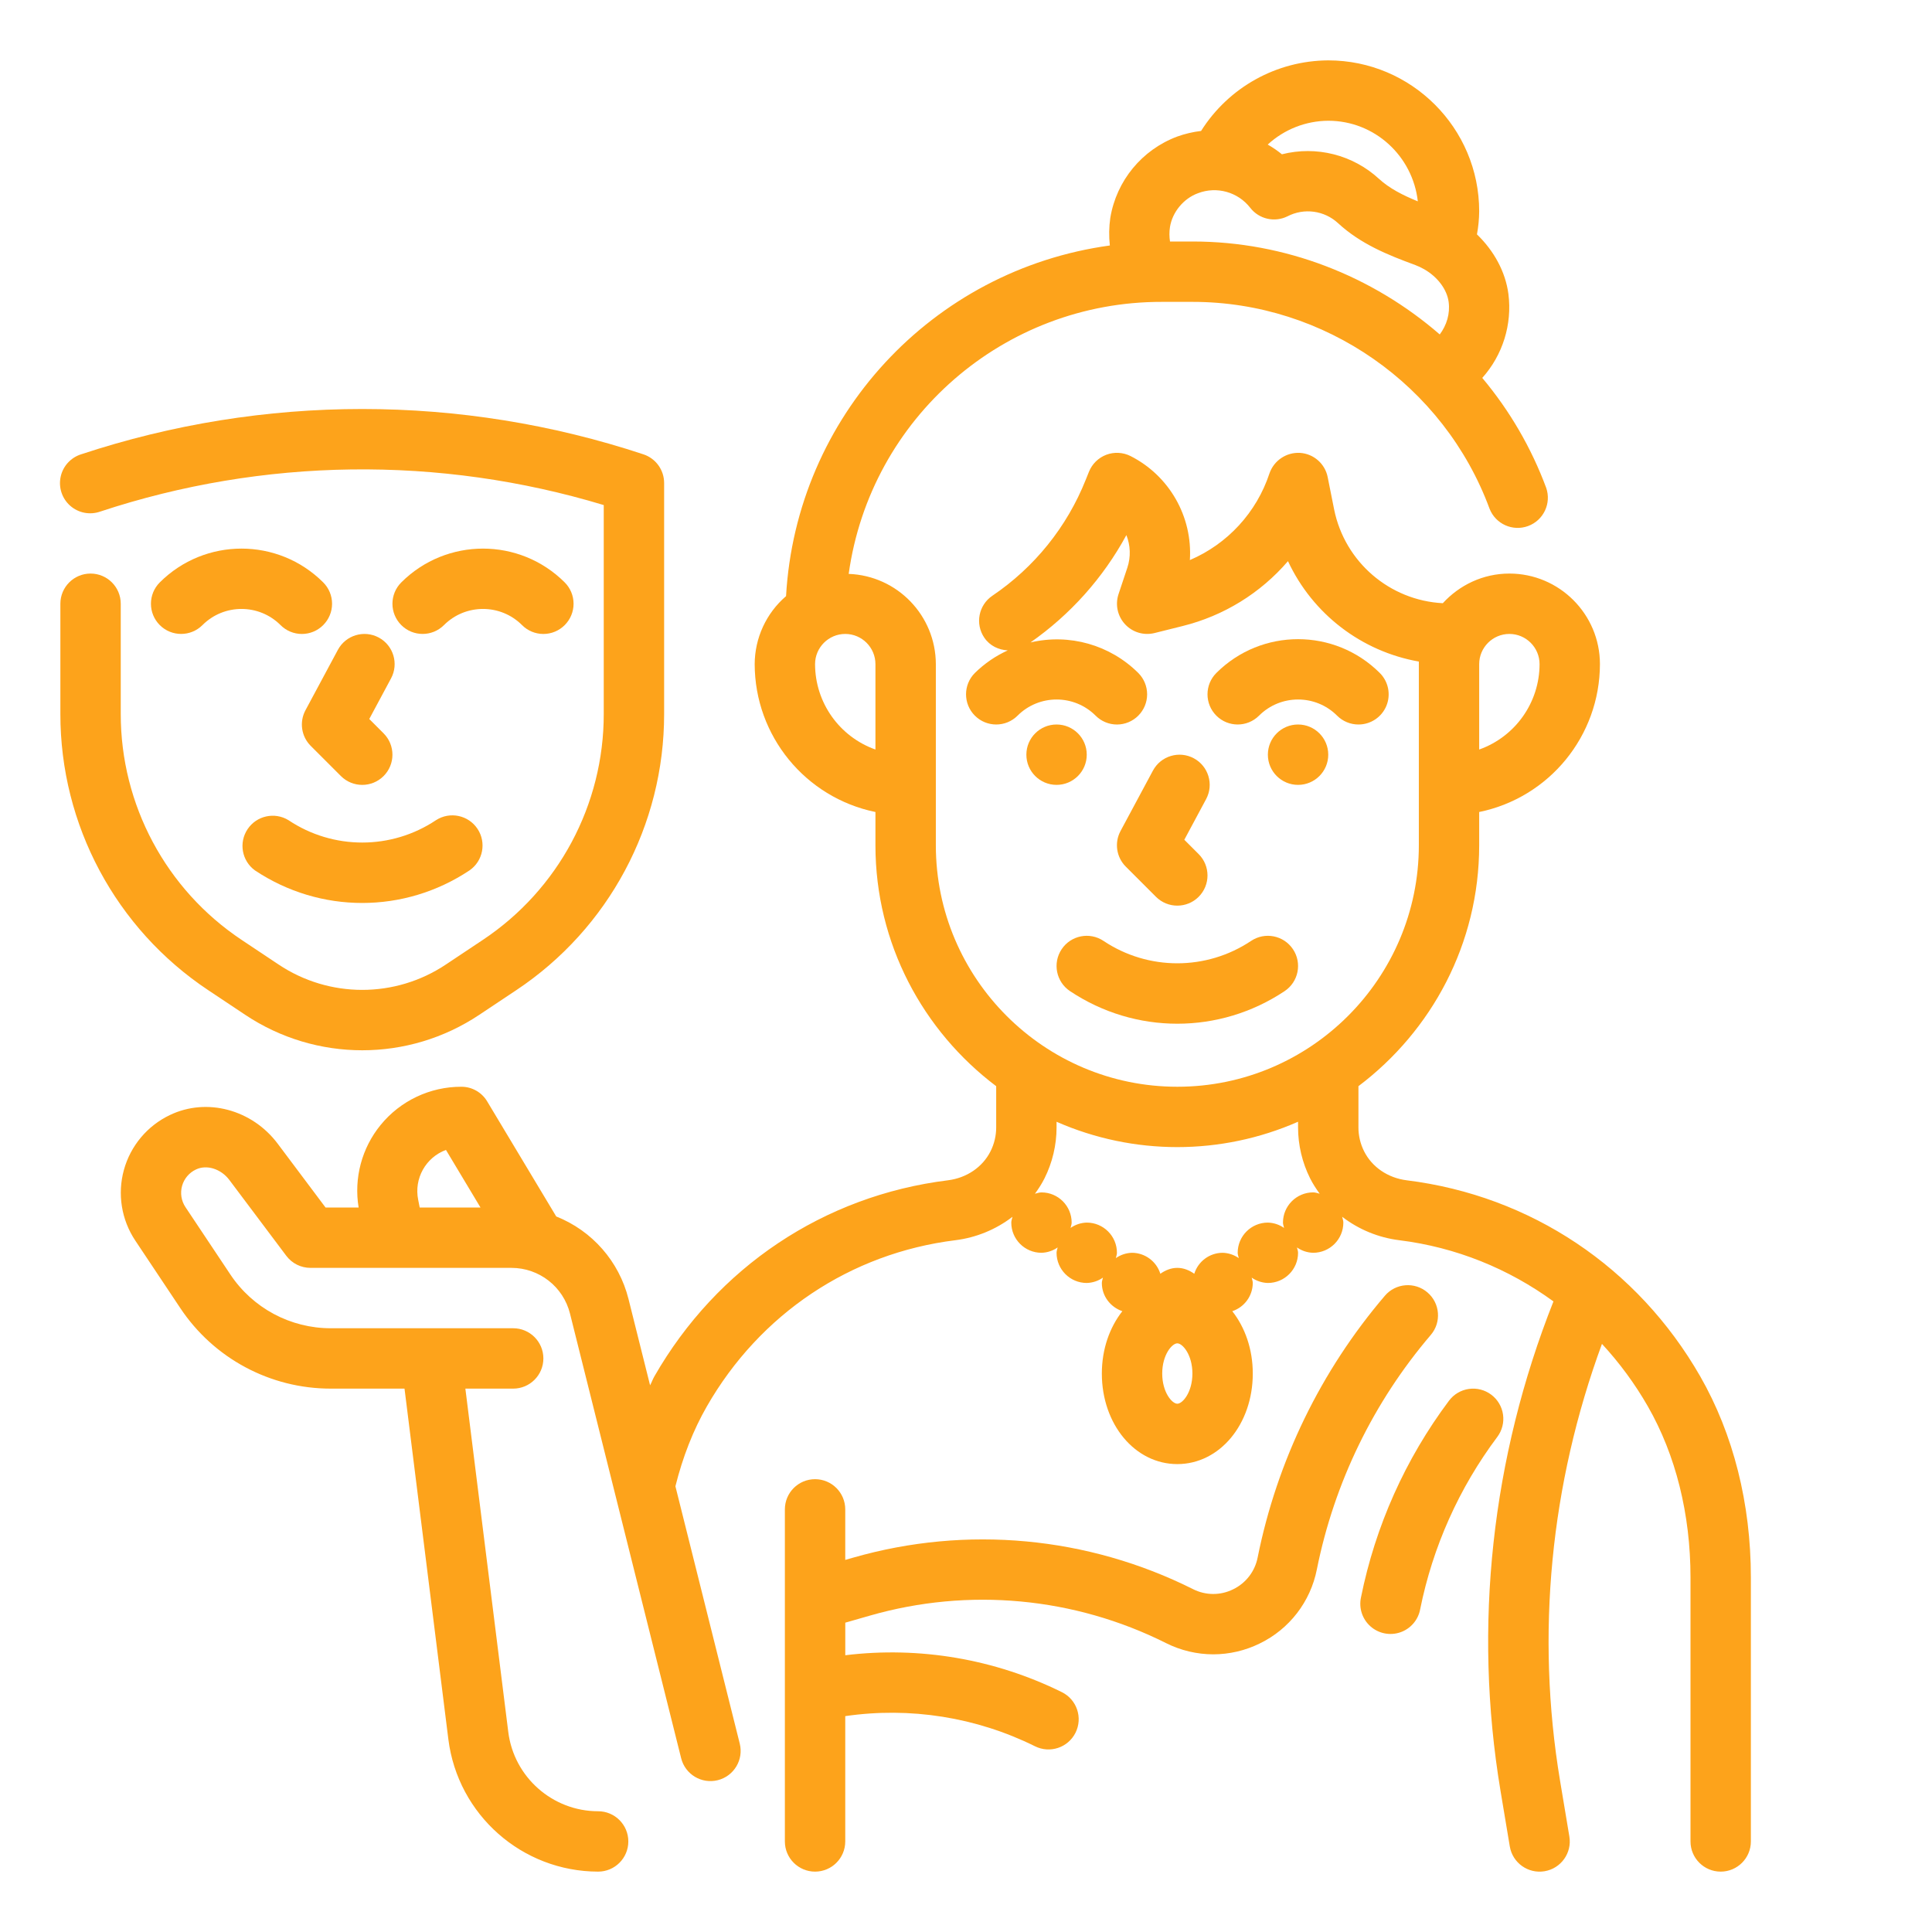
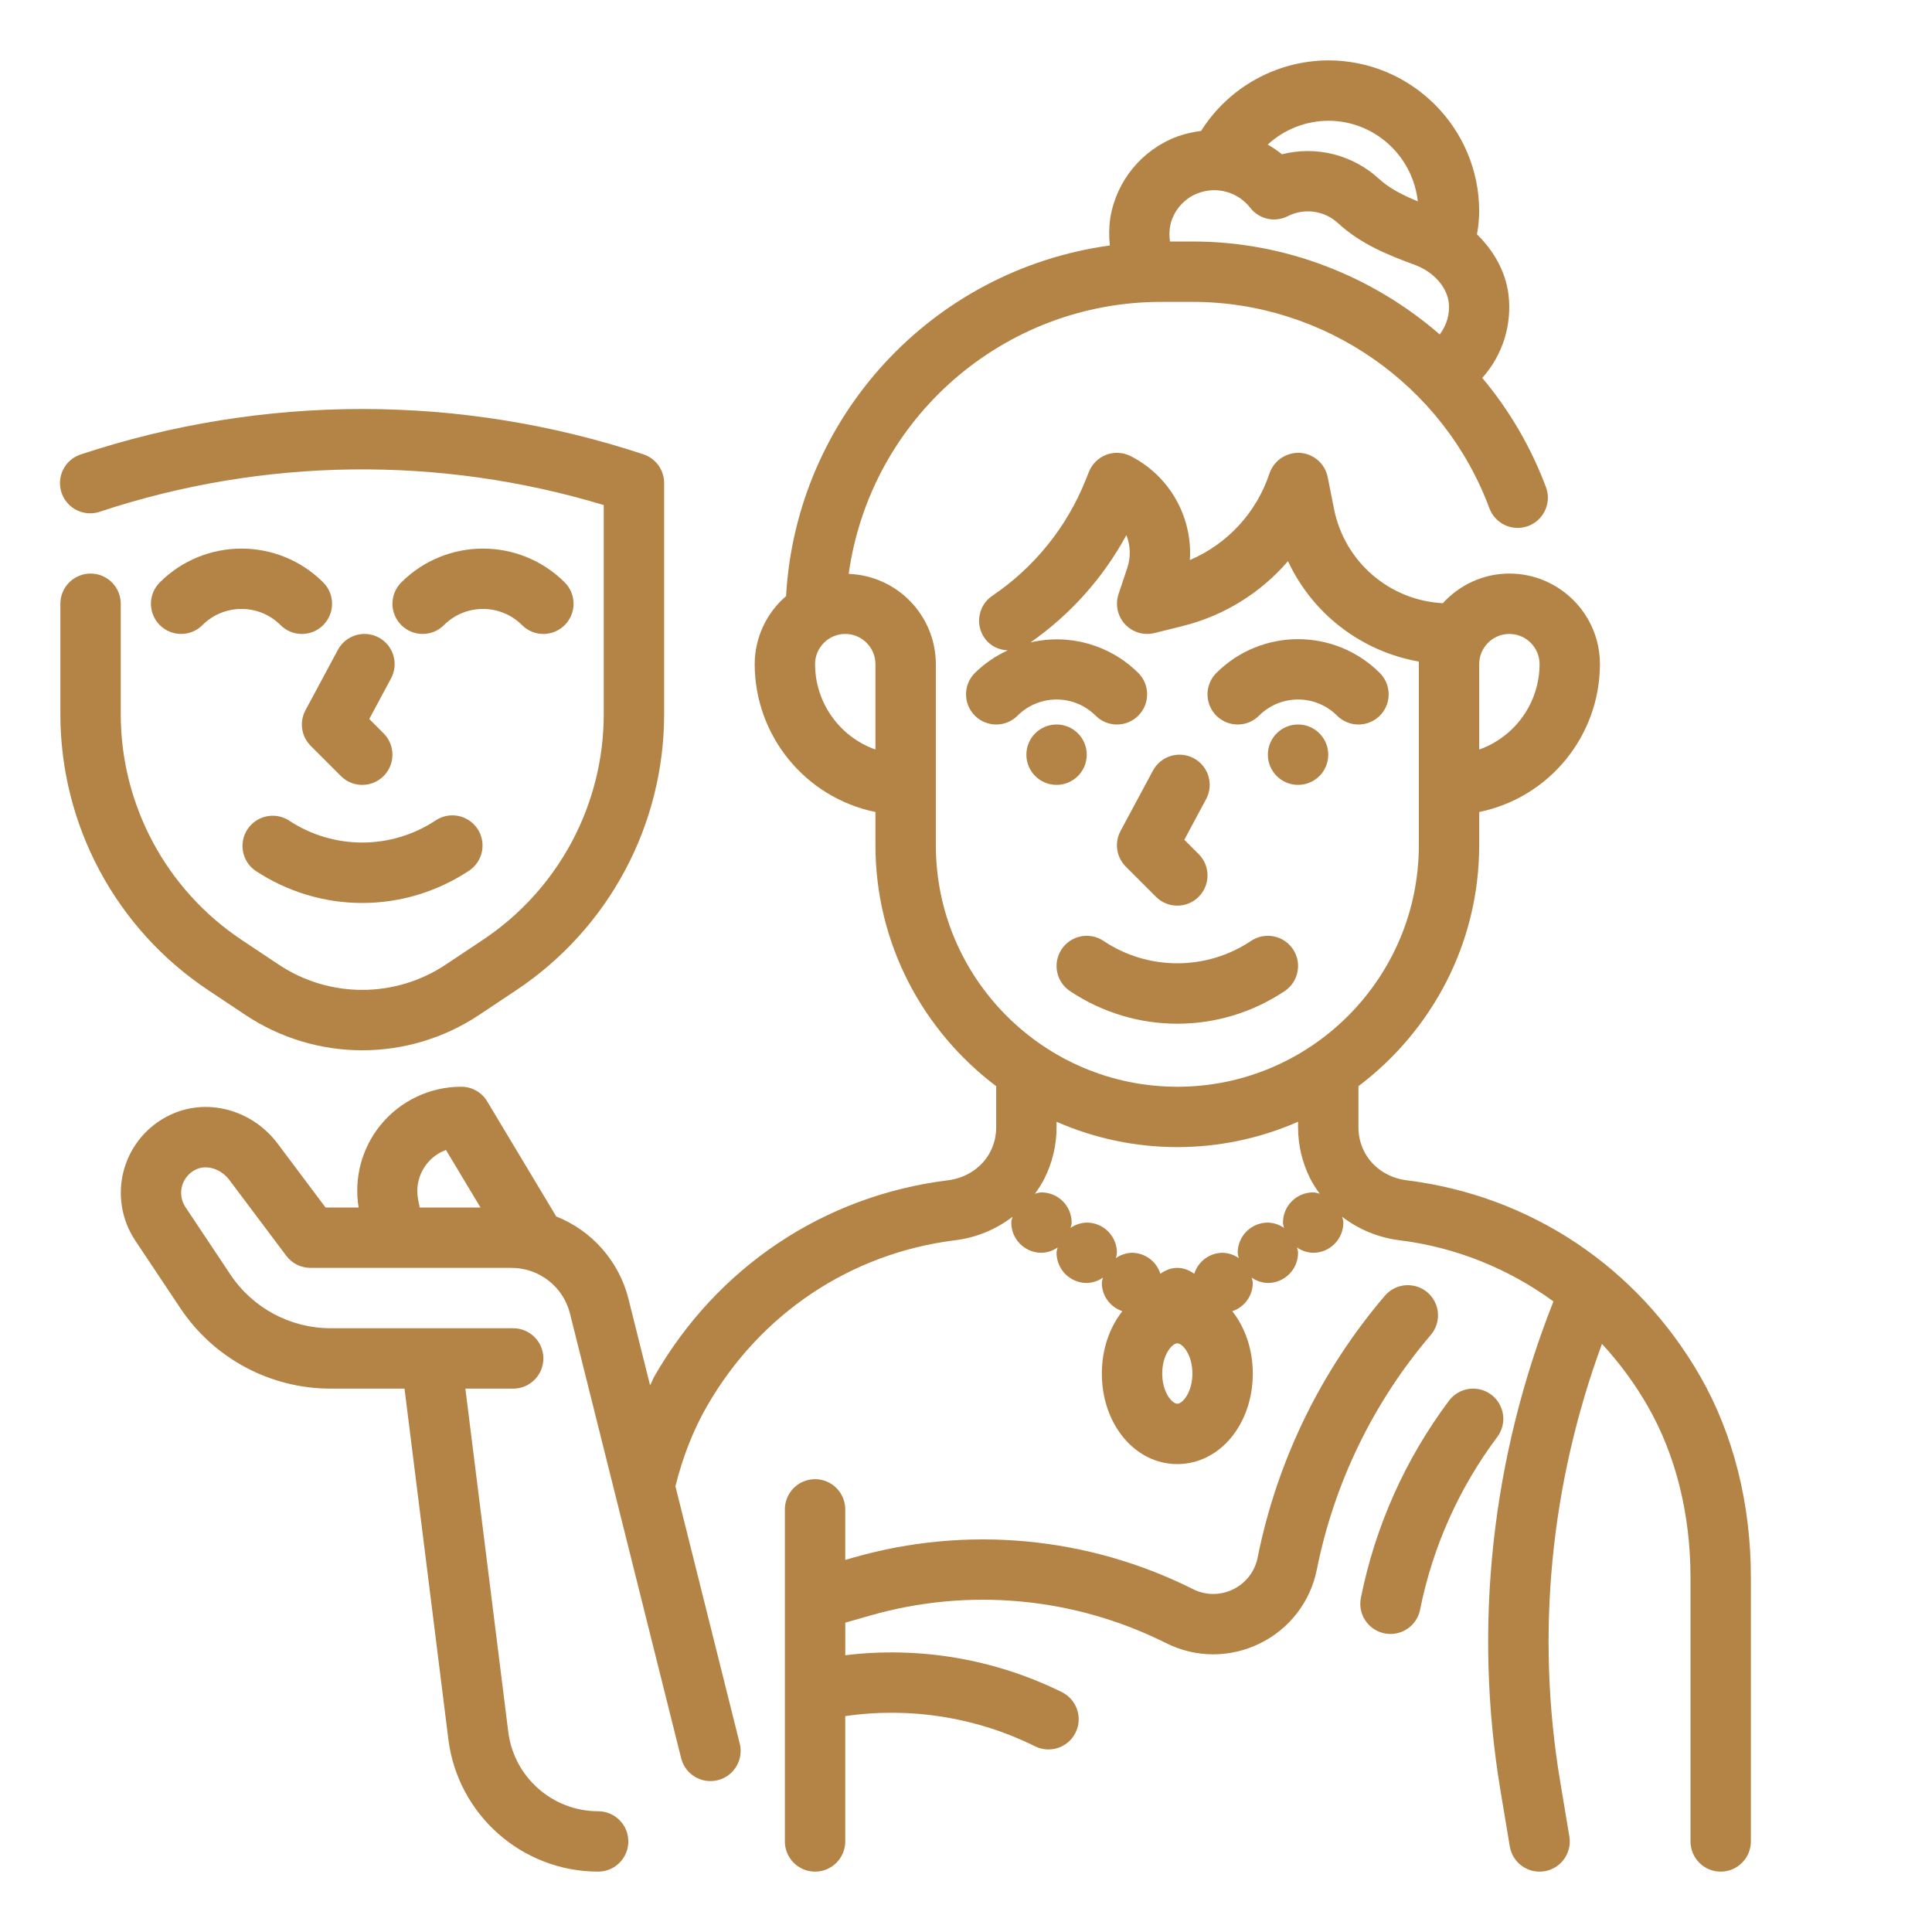
<svg xmlns="http://www.w3.org/2000/svg" version="1.1" width="512" height="512" x="0" y="0" viewBox="0 0 64 64" style="enable-background:new 0 0 512 512" xml:space="preserve" class="">
  <g>
-     <path d="M56.323 45.595c-2.075-3.619-5.619-5.987-9.723-6.496-.623-.078-1.151-.437-1.414-.964a1.759 1.759 0 0 1-.186-.787v-1.367c2.423-1.827 4-4.719 4-7.981v-1.101A5.009 5.009 0 0 0 53 22c0-1.654-1.346-3-3-3-.875 0-1.656.383-2.205.982a3.882 3.882 0 0 1-3.599-3.1l-.215-1.078a1 1 0 0 0-.918-.802 1.012 1.012 0 0 0-1.011.682 4.736 4.736 0 0 1-2.636 2.869 3.602 3.602 0 0 0-1.968-3.447 1.005 1.005 0 0 0-.802-.041c-.261.1-.469.304-.573.563l-.107.266a8.374 8.374 0 0 1-3.093 3.841 1 1 0 0 0-.267 1.389c.183.27.476.405.778.421a3.78 3.78 0 0 0-1.09.748.999.999 0 1 0 1.414 1.414 1.83 1.83 0 0 1 2.586 0 .997.997 0 0 0 1.413 0 .999.999 0 0 0 0-1.414 3.818 3.818 0 0 0-3.571-1.011 10.378 10.378 0 0 0 3.177-3.556c.133.336.152.717.032 1.079l-.293.879a1.002 1.002 0 0 0 1.191 1.287l.933-.233a6.737 6.737 0 0 0 3.49-2.149 5.916 5.916 0 0 0 4.335 3.326V28c0 4.411-3.589 8-8 8s-8-3.589-8-8v-6a2.998 2.998 0 0 0-2.887-2.989A10.455 10.455 0 0 1 38.489 10h1.021c4.369 0 8.321 2.754 9.834 6.853a1 1 0 0 0 1.876-.692 12.369 12.369 0 0 0-2.118-3.642 3.505 3.505 0 0 0 .866-2.782C49.87 9 49.49 8.309 48.926 7.764A4.32 4.32 0 0 0 49 7c0-2.757-2.243-5-5-5a5.01 5.01 0 0 0-4.213 2.338 3.55 3.55 0 0 0-.788.185 3.482 3.482 0 0 0-2.219 2.694 3.6 3.6 0 0 0-.015.915 12.436 12.436 0 0 0-10.726 11.616A2.982 2.982 0 0 0 25 22a5.01 5.01 0 0 0 4 4.899V28c0 3.262 1.577 6.154 4 7.981v1.367c0 .272-.064.545-.187.789-.263.525-.791.885-1.414.962-4.104.509-7.647 2.877-9.723 6.497-.053.093-.09.199-.141.294l-.715-2.859a3.983 3.983 0 0 0-2.394-2.734l-2.287-3.811a.993.993 0 0 0-.855-.486 3.445 3.445 0 0 0-2.676 1.267A3.436 3.436 0 0 0 11.88 40h-1.096l-1.585-2.114c-.85-1.133-2.349-1.533-3.567-.951a2.853 2.853 0 0 0-1.151 4.16l1.488 2.232A5.982 5.982 0 0 0 10.959 46H13.4l1.453 11.62A5.008 5.008 0 0 0 19.814 62a1 1 0 0 0 0-2c-1.51 0-2.79-1.13-2.977-2.628L15.416 46H17a1 1 0 0 0 0-2h-6.041a3.993 3.993 0 0 1-3.328-1.781l-1.488-2.232a.854.854 0 0 1 .35-1.247c.355-.17.828-.02 1.104.347L9.484 41.6a1 1 0 0 0 .8.4h6.658c.919 0 1.717.623 1.94 1.515l3.682 14.728a1 1 0 0 0 1.941-.485l-2.131-8.523c.241-.967.589-1.858 1.04-2.644 1.759-3.069 4.76-5.076 8.233-5.507a3.898 3.898 0 0 0 1.893-.776c-.014.064-.04.124-.04.192a1 1 0 0 0 1 1 .978.978 0 0 0 .536-.177c-.011.059-.036.114-.036.177a1 1 0 0 0 1 1 .978.978 0 0 0 .536-.177c-.011.06-.036.115-.036.177 0 .438.286.8.679.935-.42.535-.679 1.255-.679 2.065 0 1.682 1.098 3 2.5 3s2.5-1.318 2.5-3c0-.81-.259-1.53-.679-2.065a.99.99 0 0 0 .679-.935c0-.063-.025-.118-.036-.177A.978.978 0 0 0 42 42.5a1 1 0 0 0 1-1c0-.063-.025-.118-.036-.177a.97.97 0 0 0 .536.177 1 1 0 0 0 1-1c0-.069-.026-.129-.039-.193a3.894 3.894 0 0 0 1.893.777c1.885.234 3.622.946 5.106 2.027-2.047 5.168-2.663 10.758-1.754 16.21l.308 1.845a1 1 0 1 0 1.973-.331l-.308-1.845c-.809-4.857-.318-9.831 1.388-14.472a11.384 11.384 0 0 1 1.521 2.071C55.512 48.202 56 50.161 56 52.255V61a1 1 0 0 0 2 0v-8.745c0-2.443-.58-4.745-1.677-6.66zM50 21c.551 0 1 .449 1 1a3.006 3.006 0 0 1-2 2.829V22c0-.551.449-1 1-1zM46.967 6.67c-.5-.204-.941-.429-1.287-.746a3.483 3.483 0 0 0-3.215-.813 3.46 3.46 0 0 0-.47-.322A2.982 2.982 0 0 1 44 4c1.541 0 2.8 1.172 2.967 2.67zm-7.283-.269a1.508 1.508 0 0 1 1.732.483 1 1 0 0 0 1.235.281 1.471 1.471 0 0 1 1.676.23c.749.688 1.636 1.047 2.556 1.385.095.035.194.082.295.139.444.254.754.668.81 1.08.053.398-.067.775-.294 1.08C45.464 9.146 42.577 8 39.511 8h-.753a1.568 1.568 0 0 1-.002-.474c.078-.499.451-.951.928-1.125zM27 22c0-.551.449-1 1-1s1 .449 1 1v2.829A3.006 3.006 0 0 1 27 22zM13.853 39.746a1.454 1.454 0 0 1 .92-1.653L15.917 40h-2.014zM39 46.5c-.176 0-.5-.38-.5-1s.324-1 .5-1 .5.38.5 1-.324 1-.5 1zm3.5-6c0 .063.025.118.036.177A.978.978 0 0 0 42 40.5a1 1 0 0 0-1 1c0 .063.025.118.036.177a.978.978 0 0 0-.536-.177.988.988 0 0 0-.938.695C39.399 42.081 39.213 42 39 42s-.399.081-.562.195a.99.99 0 0 0-.938-.695.978.978 0 0 0-.536.177c.011-.059.036-.114.036-.177a1 1 0 0 0-1-1 .978.978 0 0 0-.536.177c.011-.06.036-.114.036-.177a1 1 0 0 0-1-1c-.077 0-.144.027-.216.044.118-.162.227-.33.318-.512.26-.52.398-1.102.398-1.684v-.188a9.945 9.945 0 0 0 8-.001v.188c0 .582.138 1.165.397 1.683.091.182.201.351.319.513-.072-.016-.14-.044-.216-.044-.552.001-1 .449-1 1.001z" fill="#fda31b" data-original="#000000" class="" />
-     <path d="M47.286 42.813a1 1 0 0 0-1.41.11 19.163 19.163 0 0 0-4.215 8.672 1.486 1.486 0 0 1-.812 1.053 1.48 1.48 0 0 1-1.329-.006 15.55 15.55 0 0 0-11.25-1.045l-.27.077V50a1 1 0 0 0-2 0v11a1 1 0 0 0 2 0v-4.151a10.686 10.686 0 0 1 6.285.998 1 1 0 0 0 .895-1.79 12.717 12.717 0 0 0-7.179-1.225v-1.079l.82-.235a13.548 13.548 0 0 1 9.806.912 3.498 3.498 0 0 0 1.564.372 3.5 3.5 0 0 0 1.538-.359 3.472 3.472 0 0 0 1.894-2.457 17.161 17.161 0 0 1 3.774-7.765.999.999 0 0 0-.111-1.408zM49.4 46.201a.999.999 0 0 0-1.4.199 16.202 16.202 0 0 0-2.916 6.517 1 1 0 1 0 1.961.392 14.188 14.188 0 0 1 2.554-5.708.999.999 0 0 0-.199-1.4zM45 24a.999.999 0 0 0 .707-1.707 3.832 3.832 0 0 0-5.414 0 .999.999 0 1 0 1.414 1.414 1.83 1.83 0 0 1 2.586 0A.997.997 0 0 0 45 24z" fill="#fda31b" data-original="#000000" class="" />
-     <circle cx="43" cy="25" r="1" fill="#fda31b" data-original="#000000" class="" />
-     <circle cx="35" cy="25" r="1" fill="#fda31b" data-original="#000000" class="" />
-     <path d="M35.168 31.445a1.001 1.001 0 0 0 .277 1.387c1.08.72 2.317 1.08 3.555 1.08s2.475-.36 3.555-1.08a1 1 0 0 0-1.11-1.664 4.399 4.399 0 0 1-4.891 0 .999.999 0 0 0-1.386.277zM39.546 25.119a1 1 0 0 0-1.354.409l-1.073 2a1 1 0 0 0 .174 1.18l1 1a1 1 0 0 0 1.414-1.415l-.475-.475.722-1.346a.999.999 0 0 0-.408-1.353zM6.898 32.801l1.219.812a6.984 6.984 0 0 0 7.766 0l1.219-.812A10.98 10.98 0 0 0 22 23.648V16a1 1 0 0 0-.684-.949 29.64 29.64 0 0 0-18.633 0 1 1 0 1 0 .633 1.897A27.65 27.65 0 0 1 20 16.731v6.917a8.983 8.983 0 0 1-4.008 7.489l-1.219.812a4.988 4.988 0 0 1-5.547 0l-1.219-.812A8.985 8.985 0 0 1 4 23.648V20a1 1 0 0 0-2 0v3.648a10.98 10.98 0 0 0 4.898 9.153z" fill="#fda31b" data-original="#000000" class="" />
-     <path d="M17.293 20.707a.997.997 0 0 0 1.414 0 .999.999 0 0 0 0-1.414 3.832 3.832 0 0 0-5.414 0 .999.999 0 1 0 1.414 1.414 1.83 1.83 0 0 1 2.586 0zM5.293 19.293a.999.999 0 1 0 1.414 1.414 1.83 1.83 0 0 1 2.586 0 .997.997 0 0 0 1.414 0 .999.999 0 0 0 0-1.414 3.832 3.832 0 0 0-5.414 0zM14.445 27.168a4.399 4.399 0 0 1-4.891 0 1.001 1.001 0 0 0-1.11 1.664c1.08.72 2.317 1.08 3.555 1.08s2.475-.36 3.555-1.08a1 1 0 0 0-1.109-1.664zM12.546 21.119a1 1 0 0 0-1.354.409l-1.073 2a1 1 0 0 0 .174 1.18l1 1a1 1 0 0 0 1.414-1.415l-.475-.475.722-1.346a.999.999 0 0 0-.408-1.353z" fill="#fda31b" data-original="#000000" class="" />
+     <path d="M56.323 45.595c-2.075-3.619-5.619-5.987-9.723-6.496-.623-.078-1.151-.437-1.414-.964a1.759 1.759 0 0 1-.186-.787v-1.367c2.423-1.827 4-4.719 4-7.981v-1.101A5.009 5.009 0 0 0 53 22c0-1.654-1.346-3-3-3-.875 0-1.656.383-2.205.982a3.882 3.882 0 0 1-3.599-3.1l-.215-1.078a1 1 0 0 0-.918-.802 1.012 1.012 0 0 0-1.011.682 4.736 4.736 0 0 1-2.636 2.869 3.602 3.602 0 0 0-1.968-3.447 1.005 1.005 0 0 0-.802-.041c-.261.1-.469.304-.573.563l-.107.266a8.374 8.374 0 0 1-3.093 3.841 1 1 0 0 0-.267 1.389c.183.27.476.405.778.421a3.78 3.78 0 0 0-1.09.748.999.999 0 1 0 1.414 1.414 1.83 1.83 0 0 1 2.586 0 .997.997 0 0 0 1.413 0 .999.999 0 0 0 0-1.414 3.818 3.818 0 0 0-3.571-1.011 10.378 10.378 0 0 0 3.177-3.556c.133.336.152.717.032 1.079l-.293.879a1.002 1.002 0 0 0 1.191 1.287l.933-.233a6.737 6.737 0 0 0 3.49-2.149 5.916 5.916 0 0 0 4.335 3.326V28c0 4.411-3.589 8-8 8s-8-3.589-8-8v-6a2.998 2.998 0 0 0-2.887-2.989A10.455 10.455 0 0 1 38.489 10h1.021c4.369 0 8.321 2.754 9.834 6.853a1 1 0 0 0 1.876-.692 12.369 12.369 0 0 0-2.118-3.642 3.505 3.505 0 0 0 .866-2.782C49.87 9 49.49 8.309 48.926 7.764A4.32 4.32 0 0 0 49 7c0-2.757-2.243-5-5-5a5.01 5.01 0 0 0-4.213 2.338 3.55 3.55 0 0 0-.788.185 3.482 3.482 0 0 0-2.219 2.694 3.6 3.6 0 0 0-.015.915 12.436 12.436 0 0 0-10.726 11.616A2.982 2.982 0 0 0 25 22a5.01 5.01 0 0 0 4 4.899V28c0 3.262 1.577 6.154 4 7.981v1.367c0 .272-.064.545-.187.789-.263.525-.791.885-1.414.962-4.104.509-7.647 2.877-9.723 6.497-.053.093-.09.199-.141.294l-.715-2.859a3.983 3.983 0 0 0-2.394-2.734l-2.287-3.811a.993.993 0 0 0-.855-.486 3.445 3.445 0 0 0-2.676 1.267A3.436 3.436 0 0 0 11.88 40h-1.096l-1.585-2.114c-.85-1.133-2.349-1.533-3.567-.951a2.853 2.853 0 0 0-1.151 4.16l1.488 2.232A5.982 5.982 0 0 0 10.959 46H13.4l1.453 11.62A5.008 5.008 0 0 0 19.814 62a1 1 0 0 0 0-2c-1.51 0-2.79-1.13-2.977-2.628L15.416 46H17a1 1 0 0 0 0-2h-6.041a3.993 3.993 0 0 1-3.328-1.781l-1.488-2.232a.854.854 0 0 1 .35-1.247c.355-.17.828-.02 1.104.347L9.484 41.6a1 1 0 0 0 .8.4h6.658c.919 0 1.717.623 1.94 1.515l3.682 14.728a1 1 0 0 0 1.941-.485l-2.131-8.523c.241-.967.589-1.858 1.04-2.644 1.759-3.069 4.76-5.076 8.233-5.507a3.898 3.898 0 0 0 1.893-.776c-.014.064-.04.124-.04.192a1 1 0 0 0 1 1 .978.978 0 0 0 .536-.177c-.011.059-.036.114-.036.177a1 1 0 0 0 1 1 .978.978 0 0 0 .536-.177c-.011.06-.036.115-.036.177 0 .438.286.8.679.935-.42.535-.679 1.255-.679 2.065 0 1.682 1.098 3 2.5 3s2.5-1.318 2.5-3c0-.81-.259-1.53-.679-2.065a.99.99 0 0 0 .679-.935c0-.063-.025-.118-.036-.177A.978.978 0 0 0 42 42.5a1 1 0 0 0 1-1c0-.063-.025-.118-.036-.177a.97.97 0 0 0 .536.177 1 1 0 0 0 1-1c0-.069-.026-.129-.039-.193a3.894 3.894 0 0 0 1.893.777c1.885.234 3.622.946 5.106 2.027-2.047 5.168-2.663 10.758-1.754 16.21l.308 1.845a1 1 0 1 0 1.973-.331l-.308-1.845c-.809-4.857-.318-9.831 1.388-14.472a11.384 11.384 0 0 1 1.521 2.071C55.512 48.202 56 50.161 56 52.255V61a1 1 0 0 0 2 0v-8.745c0-2.443-.58-4.745-1.677-6.66zM50 21c.551 0 1 .449 1 1a3.006 3.006 0 0 1-2 2.829V22c0-.551.449-1 1-1zM46.967 6.67c-.5-.204-.941-.429-1.287-.746a3.483 3.483 0 0 0-3.215-.813 3.46 3.46 0 0 0-.47-.322A2.982 2.982 0 0 1 44 4c1.541 0 2.8 1.172 2.967 2.67zm-7.283-.269a1.508 1.508 0 0 1 1.732.483 1 1 0 0 0 1.235.281 1.471 1.471 0 0 1 1.676.23c.749.688 1.636 1.047 2.556 1.385.095.035.194.082.295.139.444.254.754.668.81 1.08.053.398-.067.775-.294 1.08C45.464 9.146 42.577 8 39.511 8h-.753a1.568 1.568 0 0 1-.002-.474c.078-.499.451-.951.928-1.125zM27 22c0-.551.449-1 1-1s1 .449 1 1v2.829A3.006 3.006 0 0 1 27 22zM13.853 39.746a1.454 1.454 0 0 1 .92-1.653L15.917 40h-2.014zM39 46.5c-.176 0-.5-.38-.5-1s.324-1 .5-1 .5.38.5 1-.324 1-.5 1zm3.5-6c0 .063.025.118.036.177A.978.978 0 0 0 42 40.5a1 1 0 0 0-1 1c0 .063.025.118.036.177a.978.978 0 0 0-.536-.177.988.988 0 0 0-.938.695C39.399 42.081 39.213 42 39 42s-.399.081-.562.195a.99.99 0 0 0-.938-.695.978.978 0 0 0-.536.177c.011-.059.036-.114.036-.177a1 1 0 0 0-1-1 .978.978 0 0 0-.536.177c.011-.06.036-.114.036-.177a1 1 0 0 0-1-1c-.077 0-.144.027-.216.044.118-.162.227-.33.318-.512.26-.52.398-1.102.398-1.684v-.188a9.945 9.945 0 0 0 8-.001v.188c0 .582.138 1.165.397 1.683.091.182.201.351.319.513-.072-.016-.14-.044-.216-.044-.552.001-1 .449-1 1.001z" fill="#b48346 " data-original="#000000" class="" />
+     <path d="M47.286 42.813a1 1 0 0 0-1.41.11 19.163 19.163 0 0 0-4.215 8.672 1.486 1.486 0 0 1-.812 1.053 1.48 1.48 0 0 1-1.329-.006 15.55 15.55 0 0 0-11.25-1.045l-.27.077V50a1 1 0 0 0-2 0v11a1 1 0 0 0 2 0v-4.151a10.686 10.686 0 0 1 6.285.998 1 1 0 0 0 .895-1.79 12.717 12.717 0 0 0-7.179-1.225v-1.079l.82-.235a13.548 13.548 0 0 1 9.806.912 3.498 3.498 0 0 0 1.564.372 3.5 3.5 0 0 0 1.538-.359 3.472 3.472 0 0 0 1.894-2.457 17.161 17.161 0 0 1 3.774-7.765.999.999 0 0 0-.111-1.408zM49.4 46.201a.999.999 0 0 0-1.4.199 16.202 16.202 0 0 0-2.916 6.517 1 1 0 1 0 1.961.392 14.188 14.188 0 0 1 2.554-5.708.999.999 0 0 0-.199-1.4zM45 24a.999.999 0 0 0 .707-1.707 3.832 3.832 0 0 0-5.414 0 .999.999 0 1 0 1.414 1.414 1.83 1.83 0 0 1 2.586 0A.997.997 0 0 0 45 24z" fill="#b48346 " data-original="#000000" class="" />
+     <circle cx="43" cy="25" r="1" fill="#b48346 " data-original="#000000" class="" />
+     <circle cx="35" cy="25" r="1" fill="#b48346 " data-original="#000000" class="" />
+     <path d="M35.168 31.445a1.001 1.001 0 0 0 .277 1.387c1.08.72 2.317 1.08 3.555 1.08s2.475-.36 3.555-1.08a1 1 0 0 0-1.11-1.664 4.399 4.399 0 0 1-4.891 0 .999.999 0 0 0-1.386.277zM39.546 25.119a1 1 0 0 0-1.354.409l-1.073 2a1 1 0 0 0 .174 1.18l1 1a1 1 0 0 0 1.414-1.415l-.475-.475.722-1.346a.999.999 0 0 0-.408-1.353zM6.898 32.801l1.219.812a6.984 6.984 0 0 0 7.766 0l1.219-.812A10.98 10.98 0 0 0 22 23.648V16a1 1 0 0 0-.684-.949 29.64 29.64 0 0 0-18.633 0 1 1 0 1 0 .633 1.897A27.65 27.65 0 0 1 20 16.731v6.917a8.983 8.983 0 0 1-4.008 7.489l-1.219.812a4.988 4.988 0 0 1-5.547 0l-1.219-.812A8.985 8.985 0 0 1 4 23.648V20a1 1 0 0 0-2 0v3.648a10.98 10.98 0 0 0 4.898 9.153z" fill="#b48346 " data-original="#000000" class="" />
+     <path d="M17.293 20.707a.997.997 0 0 0 1.414 0 .999.999 0 0 0 0-1.414 3.832 3.832 0 0 0-5.414 0 .999.999 0 1 0 1.414 1.414 1.83 1.83 0 0 1 2.586 0zM5.293 19.293a.999.999 0 1 0 1.414 1.414 1.83 1.83 0 0 1 2.586 0 .997.997 0 0 0 1.414 0 .999.999 0 0 0 0-1.414 3.832 3.832 0 0 0-5.414 0zM14.445 27.168a4.399 4.399 0 0 1-4.891 0 1.001 1.001 0 0 0-1.11 1.664c1.08.72 2.317 1.08 3.555 1.08s2.475-.36 3.555-1.08a1 1 0 0 0-1.109-1.664zM12.546 21.119a1 1 0 0 0-1.354.409l-1.073 2a1 1 0 0 0 .174 1.18l1 1a1 1 0 0 0 1.414-1.415l-.475-.475.722-1.346a.999.999 0 0 0-.408-1.353z" fill="#b48346 " data-original="#000000" class="" />
  </g>
</svg>
